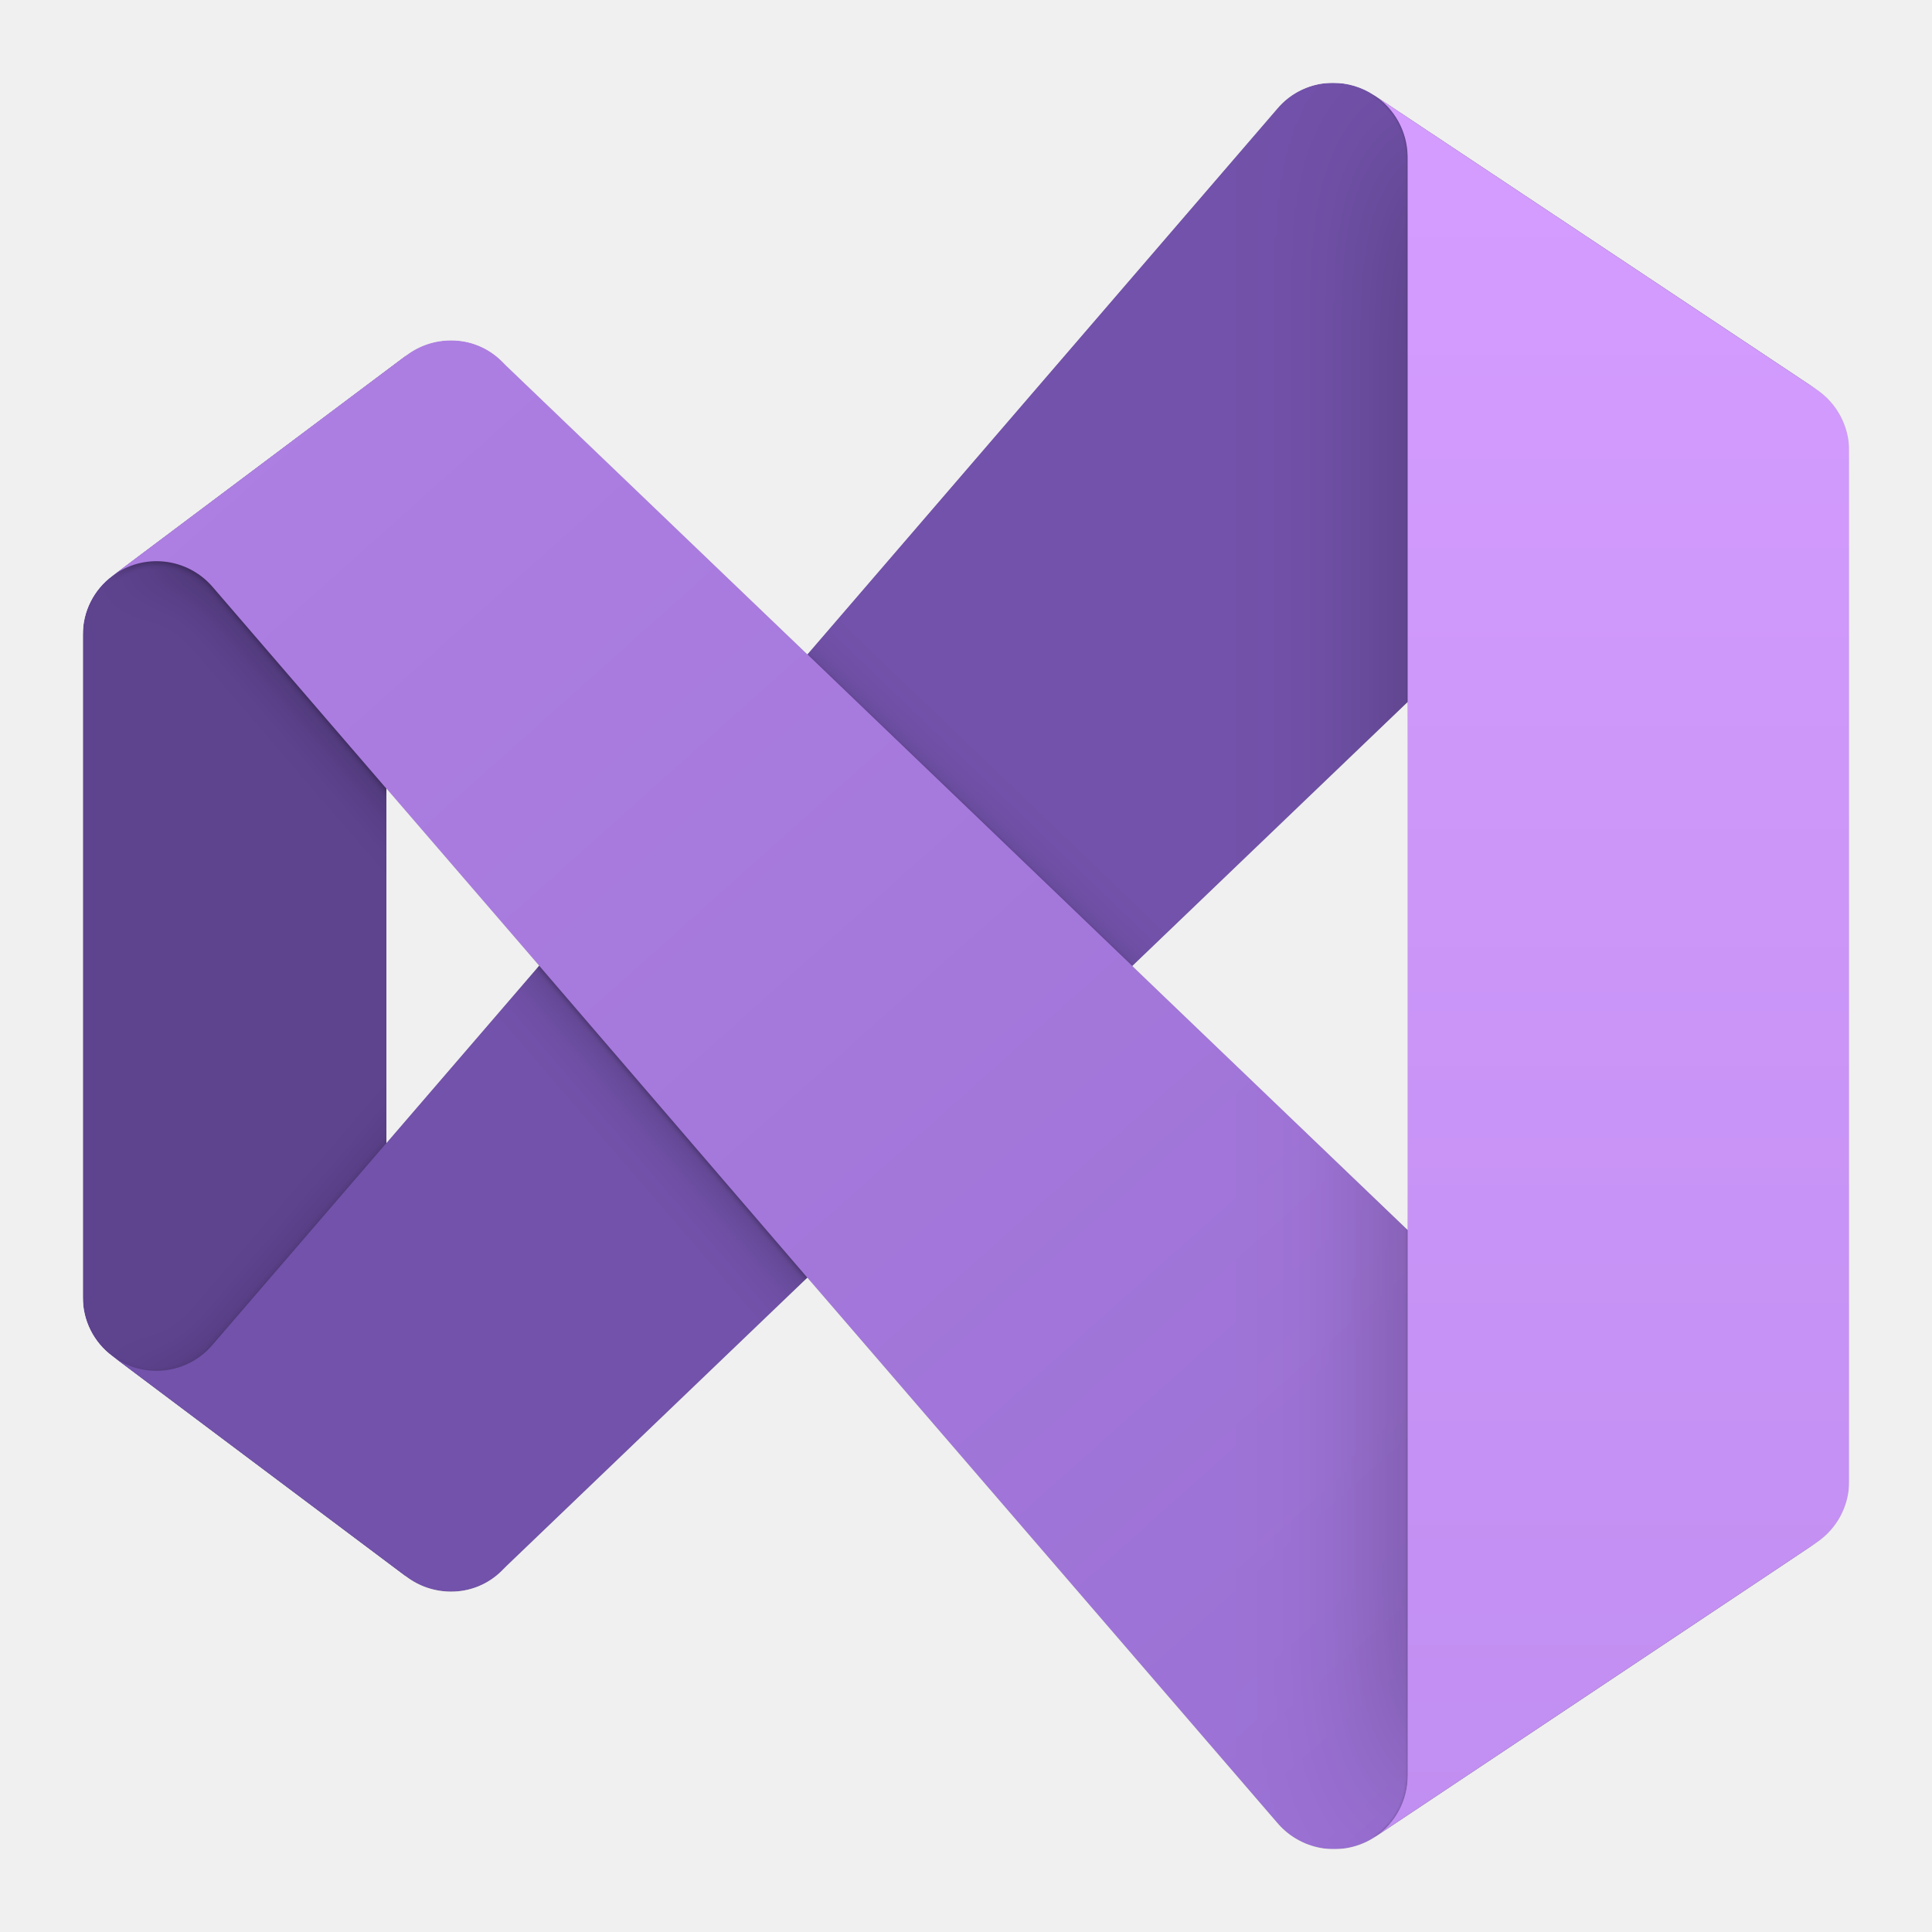
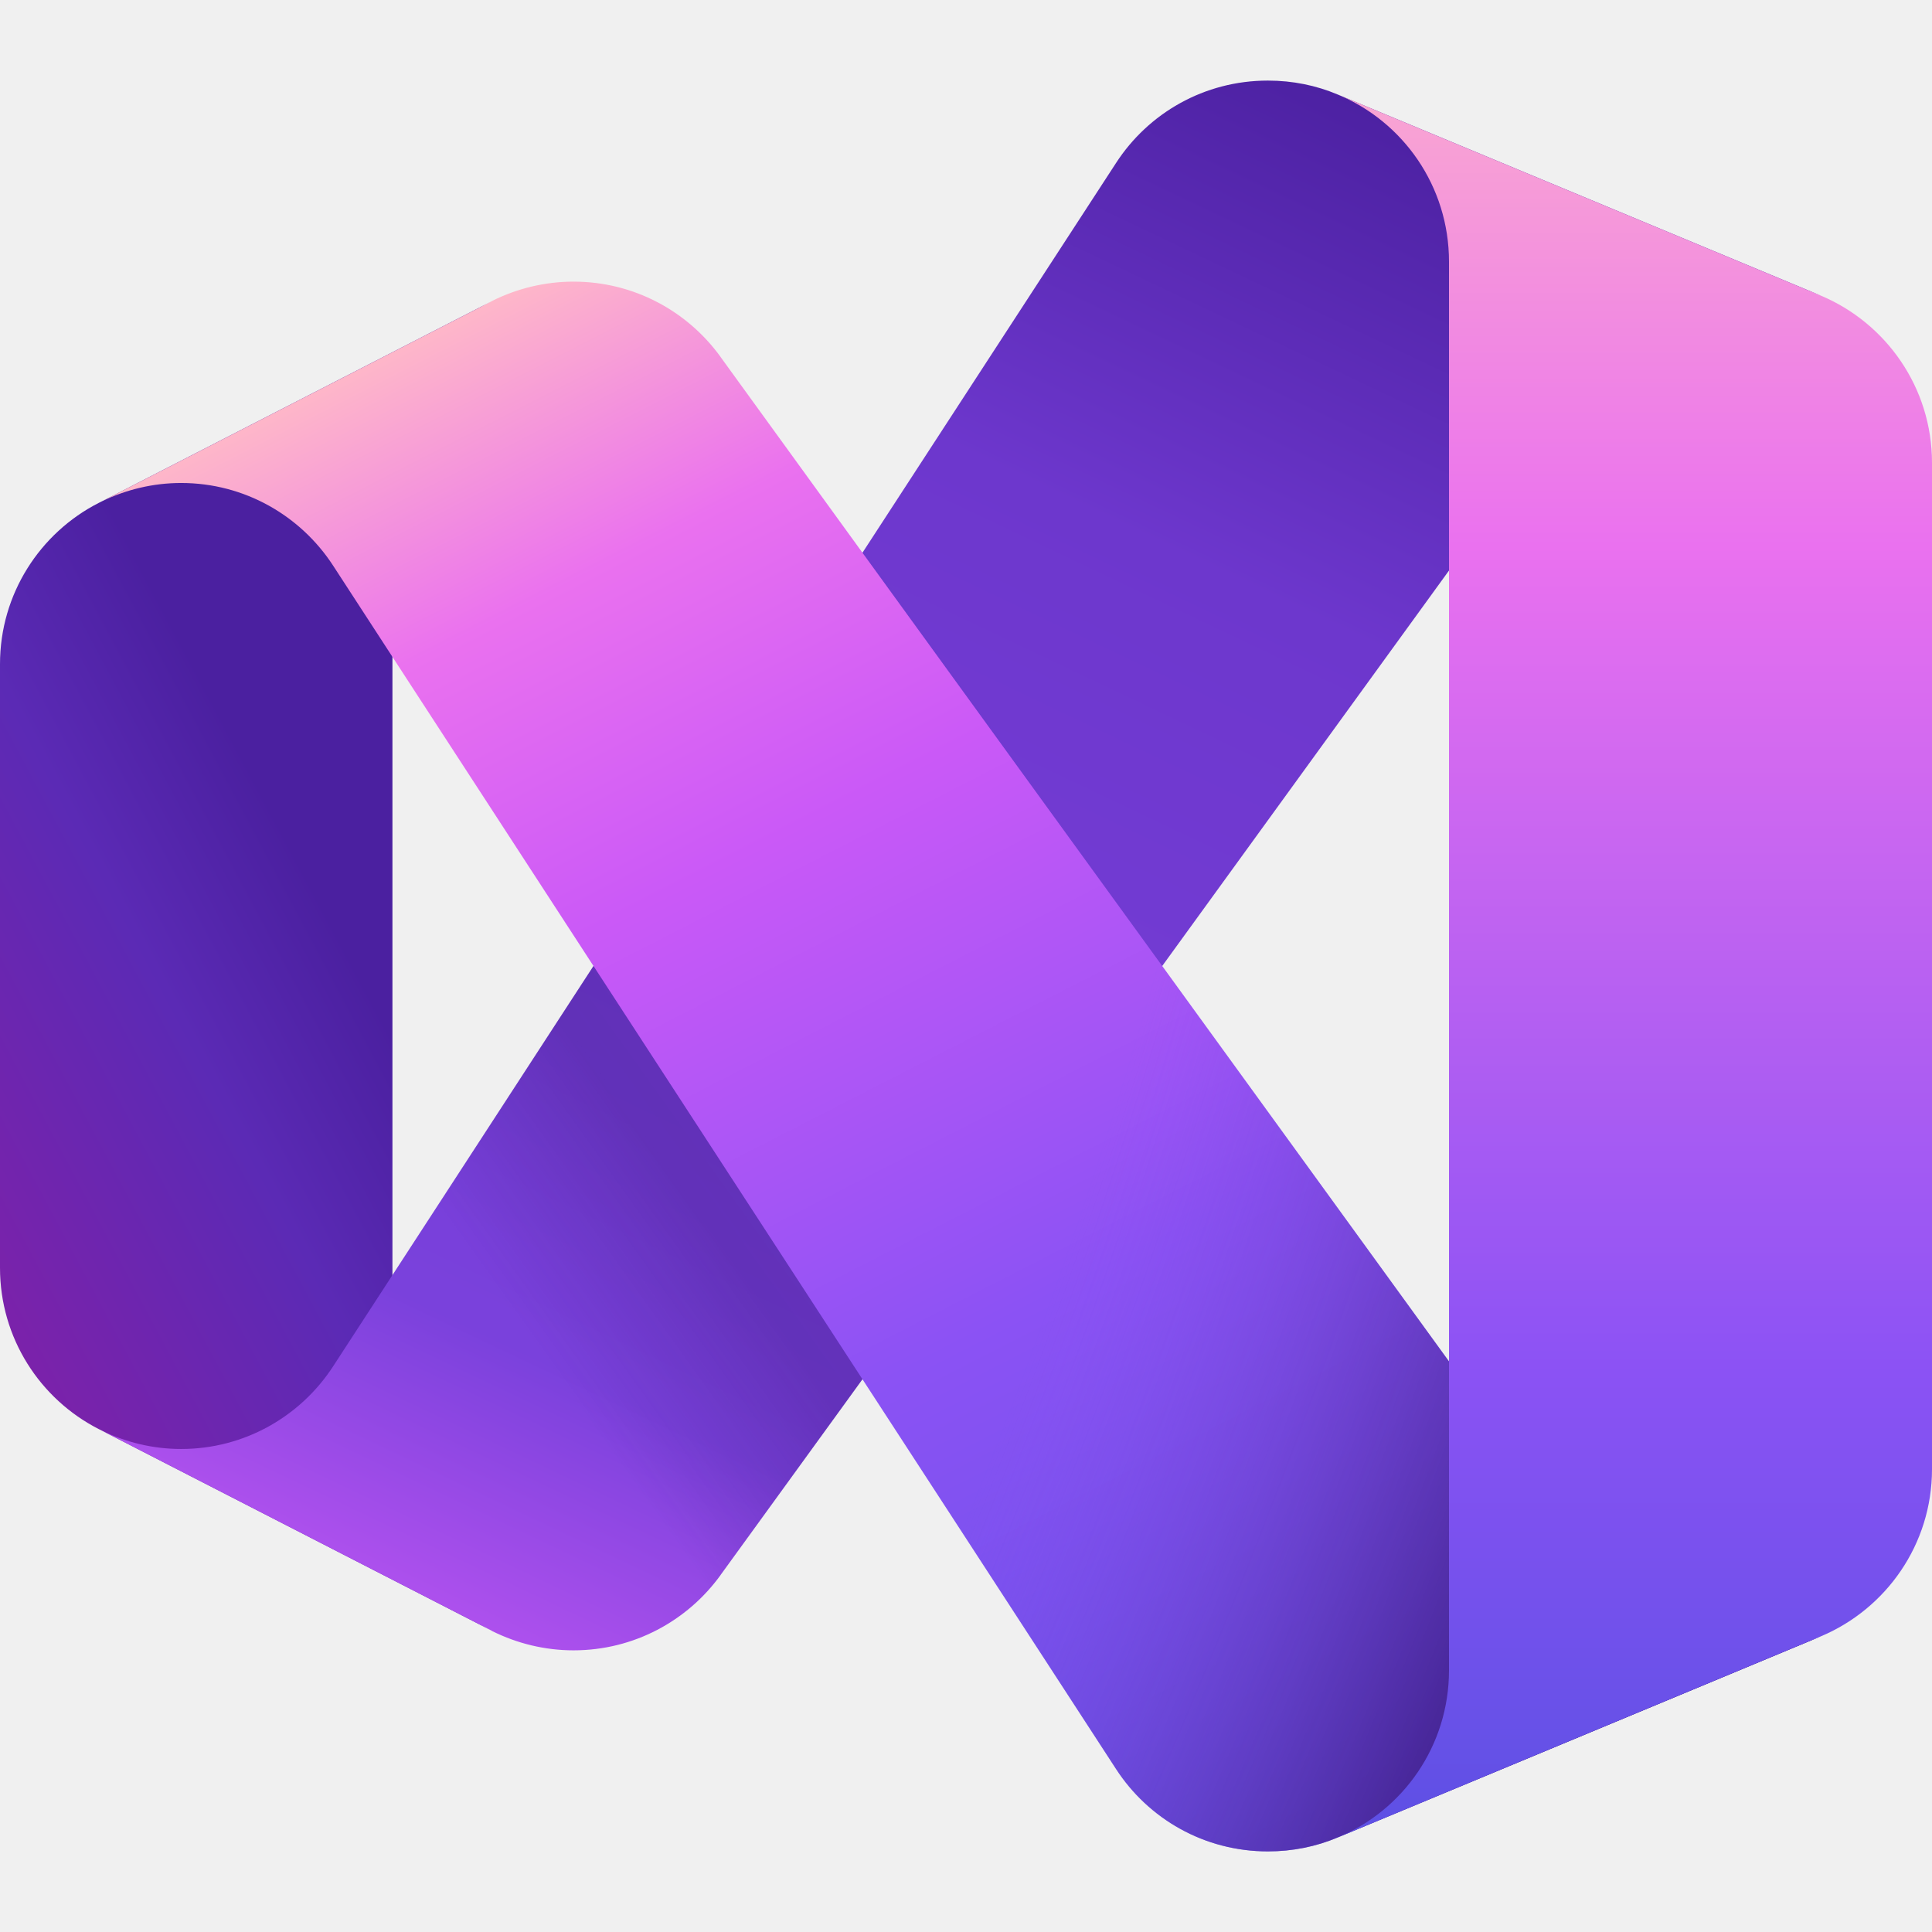
- <svg xmlns="http://www.w3.org/2000/svg" width="193" height="193" viewBox="0 0 193 193" fill="none">
-   <g clip-path="url(#clip0)">
-     <g clip-path="url(#clip1)">
-       <mask id="mask0" style="mask-type:alpha" maskUnits="userSpaceOnUse" x="8" y="8" width="177" height="177">
-         <path d="M40.621 157.524L11.213 135.467C10.296 134.786 9.552 133.899 9.041 132.877C8.53 131.855 8.267 130.728 8.272 129.586V63.414C8.267 62.272 8.53 61.145 9.041 60.123C9.552 59.102 10.296 58.215 11.213 57.533L40.621 35.476C39.831 36.218 39.234 37.141 38.882 38.166C38.53 39.191 38.433 40.286 38.6 41.357V151.643C38.433 152.714 38.53 153.809 38.882 154.834C39.234 155.859 39.831 156.782 40.621 157.524Z" fill="white" />
-         <path d="M181.456 38.895C180.244 38.099 178.825 37.677 177.375 37.682C176.436 37.674 175.504 37.852 174.634 38.205C173.763 38.558 172.971 39.079 172.302 39.739L171.789 40.254L113.117 96.5L80.655 127.637L50.621 156.421L50.106 156.937C49.438 157.597 48.645 158.119 47.775 158.473C46.904 158.826 45.972 159.004 45.032 158.996C43.442 158.993 41.895 158.477 40.621 157.524L11.213 135.467C12.707 136.589 14.573 137.1 16.43 136.895C18.288 136.69 19.997 135.785 21.211 134.364L53.855 96.464L80.655 65.364L127.601 10.844C128.282 10.037 129.132 9.388 130.091 8.944C131.05 8.499 132.094 8.27 133.151 8.272C134.601 8.267 136.02 8.689 137.231 9.485L181.456 38.895Z" fill="white" />
-         <path d="M181.456 154.105L137.342 183.515C135.841 184.495 134.037 184.901 132.261 184.658C130.486 184.415 128.857 183.539 127.675 182.192L80.655 127.637L53.855 96.464L21.211 58.597C19.986 57.191 18.276 56.299 16.421 56.102C14.567 55.905 12.706 56.416 11.213 57.533L40.621 35.476C41.895 34.523 43.442 34.007 45.032 34.004C45.972 33.996 46.904 34.174 47.775 34.527C48.645 34.881 49.438 35.403 50.106 36.063L50.621 36.579L80.655 65.364L113.117 96.5L171.789 152.746L172.302 153.261C172.971 153.921 173.763 154.442 174.634 154.795C175.504 155.148 176.436 155.326 177.375 155.318C178.825 155.323 180.244 154.901 181.456 154.105Z" fill="white" />
-         <path d="M184.729 45.032V147.968C184.73 149.181 184.432 150.376 183.861 151.446C183.29 152.517 182.464 153.43 181.456 154.105L137.342 183.515C138.35 182.84 139.176 181.926 139.747 180.855C140.317 179.784 140.615 178.589 140.614 177.375V15.625C140.598 14.402 140.281 13.203 139.691 12.132C139.101 11.061 138.256 10.152 137.231 9.485L181.456 38.895C182.461 39.573 183.286 40.487 183.856 41.556C184.427 42.627 184.726 43.82 184.729 45.032Z" fill="white" />
-       </mask>
-       <g mask="url(#mask0)">
-         <path d="M40.621 157.524L11.213 135.467C10.296 134.786 9.552 133.898 9.041 132.877C8.53 131.855 8.267 130.728 8.272 129.586V63.414C8.267 62.272 8.53 61.145 9.041 60.123C9.552 59.102 10.296 58.214 11.213 57.533L40.621 35.476C39.831 36.218 39.234 37.141 38.882 38.166C38.53 39.191 38.433 40.286 38.6 41.357V151.643C38.433 152.714 38.53 153.809 38.882 154.834C39.234 155.859 39.831 156.782 40.621 157.524Z" fill="#5E438F" />
-         <g filter="url(#filter0_dd)">
-           <path d="M181.455 38.895C180.244 38.099 178.825 37.677 177.375 37.682C176.436 37.674 175.504 37.852 174.633 38.205C173.763 38.558 172.971 39.079 172.302 39.739L171.789 40.254L140.539 70.216L113.117 96.5L80.654 127.637L50.621 156.421L50.105 156.937C49.437 157.597 48.645 158.119 47.774 158.473C46.904 158.826 45.972 159.004 45.032 158.996C43.441 158.993 41.894 158.477 40.621 157.524L11.213 135.467C12.707 136.589 14.573 137.1 16.43 136.895C18.287 136.69 19.997 135.785 21.21 134.364L37.681 115.249L53.855 96.464L80.654 65.364L127.6 10.844C128.282 10.037 129.132 9.388 130.091 8.944C131.049 8.499 132.094 8.27 133.15 8.272C134.6 8.267 136.019 8.689 137.231 9.485L181.455 38.895Z" fill="url(#paint0_linear)" />
-         </g>
-         <g filter="url(#filter1_dd)">
-           <path d="M181.455 154.105L137.341 183.516C135.841 184.496 134.037 184.901 132.261 184.658C130.485 184.415 128.857 183.54 127.675 182.192L80.654 127.637L53.855 96.464L37.681 77.716L21.21 58.598C19.986 57.191 18.275 56.3 16.421 56.102C14.566 55.905 12.706 56.416 11.213 57.533L40.621 35.476C41.894 34.524 43.441 34.007 45.032 34.004C45.972 33.996 46.904 34.174 47.774 34.528C48.645 34.881 49.437 35.403 50.105 36.064L50.621 36.579L80.654 65.364L113.117 96.5L140.578 122.823L171.789 152.746L172.302 153.262C172.971 153.921 173.763 154.442 174.633 154.795C175.504 155.148 176.436 155.326 177.375 155.318C178.825 155.323 180.244 154.901 181.455 154.105Z" fill="url(#paint1_linear)" />
-         </g>
-         <g filter="url(#filter2_dd)">
-           <path d="M184.729 45.032V147.967C184.73 149.181 184.432 150.375 183.861 151.446C183.29 152.516 182.464 153.43 181.456 154.105L137.341 183.515C138.35 182.84 139.176 181.926 139.746 180.855C140.317 179.784 140.615 178.589 140.614 177.375V15.624C140.598 14.402 140.281 13.202 139.691 12.131C139.101 11.06 138.256 10.151 137.231 9.484L181.456 38.895C182.461 39.572 183.285 40.486 183.856 41.556C184.426 42.626 184.726 43.82 184.729 45.032Z" fill="url(#paint2_linear)" />
-         </g>
-       </g>
-     </g>
+ <svg xmlns="http://www.w3.org/2000/svg" width="256" height="256" viewBox="0 0 256 256" fill="none">
+   <g clip-path="url(#clip0_1_943)">
+     <path d="M65.08 216.038L13.56 189.598L13.08 189.358C5.32 185.398 0 177.318 0 167.998V87.998C0 78.678 5.32 70.598 13.08 66.638L13.56 66.398L65.08 39.958C57.32 43.958 52 51.998 52 61.318V194.678C52 203.998 57.32 212.038 65.08 216.038Z" fill="url(#paint0_linear_1_943)" />
+     <path d="M241.24 39.158C238.4 37.998 235.28 37.318 232 37.318C224 37.318 216.92 41.238 212.56 47.238L212.48 47.358L192 75.598L154 127.998L114.28 182.758L95.52 208.638L95.44 208.758C91.08 214.758 84 218.678 76 218.678C72.16 218.678 68.52 217.758 65.28 216.158C65.2 216.118 65.12 216.078 65.08 216.038L13.56 189.598C16.72 191.118 20.28 191.998 24 191.998C32.44 191.998 39.84 187.638 44.12 181.078L52 168.958L78.64 127.998L114.28 73.238L147.88 21.598C152.16 14.998 159.56 10.678 168 10.678C171.28 10.678 174.4 11.318 177.24 12.518L241.24 39.158Z" fill="url(#paint1_linear_1_943)" />
+     <path d="M241.24 39.158C238.4 37.998 235.28 37.318 232 37.318C224 37.318 216.92 41.238 212.56 47.238L212.48 47.358L192 75.598L154 127.998L114.28 182.758L95.52 208.638L95.44 208.758C91.08 214.758 84 218.678 76 218.678C72.16 218.678 68.52 217.758 65.28 216.158C65.2 216.118 65.12 216.078 65.08 216.038L13.56 189.598C16.72 191.118 20.28 191.998 24 191.998C32.44 191.998 39.84 187.638 44.12 181.078L52 168.958L78.64 127.998L114.28 73.238L147.88 21.598C152.16 14.998 159.56 10.678 168 10.678C171.28 10.678 174.4 11.318 177.24 12.518L241.24 39.158Z" fill="url(#paint2_linear_1_943)" fill-opacity="0.3" />
+     <path d="M241.24 216.838L177.24 243.478C174.4 244.678 171.28 245.318 168 245.318C159.56 245.318 152.16 240.998 147.88 234.398L114.28 182.758L78.64 127.998L52 87.038L44.12 74.918C39.84 68.358 32.44 63.998 24 63.998C20.28 63.998 16.72 64.878 13.56 66.398L65.08 39.958C65.12 39.918 65.2 39.878 65.28 39.838C68.52 38.238 72.16 37.318 76 37.318C84 37.318 91.08 41.238 95.44 47.238L95.52 47.358L114.28 73.238L154 127.998L192 180.398L212.48 208.638L212.56 208.758C216.92 214.758 224 218.678 232 218.678C235.28 218.678 238.4 217.998 241.24 216.838Z" fill="url(#paint3_linear_1_943)" />
+     <path d="M241.24 216.838L177.24 243.478C174.4 244.678 171.28 245.318 168 245.318C159.56 245.318 152.16 240.998 147.88 234.398L114.28 182.758L78.64 127.998L52 87.038L44.12 74.918C39.84 68.358 32.44 63.998 24 63.998C20.28 63.998 16.72 64.878 13.56 66.398L65.08 39.958C65.12 39.918 65.2 39.878 65.28 39.838C68.52 38.238 72.16 37.318 76 37.318C84 37.318 91.08 41.238 95.44 47.238L95.52 47.358L114.28 73.238L154 127.998L192 180.398L212.48 208.638L212.56 208.758C216.92 214.758 224 218.678 232 218.678C235.28 218.678 238.4 217.998 241.24 216.838Z" fill="url(#paint4_radial_1_943)" />
+     <path d="M256 61.318V194.678C256 204.638 249.92 213.198 241.24 216.838L177.24 243.478C185.92 239.878 192 231.318 192 221.318V34.678C192 24.678 185.92 16.118 177.24 12.518L241.24 39.158C249.92 42.798 256 51.358 256 61.318Z" fill="url(#paint5_linear_1_943)" />
  </g>
  <defs>
-     <filter id="filter0_dd" x="6.032" y="4.386" width="180.604" height="161.087" filterUnits="userSpaceOnUse" color-interpolation-filters="sRGB">
-       <feFlood flood-opacity="0" result="BackgroundImageFix" />
-       <feColorMatrix in="SourceAlpha" type="matrix" values="0 0 0 0 0 0 0 0 0 0 0 0 0 0 0 0 0 0 127 0" result="hardAlpha" />
-       <feOffset dy="0.246" />
-       <feGaussianBlur stdDeviation="0.246" />
-       <feColorMatrix type="matrix" values="0 0 0 0 0 0 0 0 0 0 0 0 0 0 0 0 0 0 0.24 0" />
-       <feBlend mode="normal" in2="BackgroundImageFix" result="effect1_dropShadow" />
-       <feColorMatrix in="SourceAlpha" type="matrix" values="0 0 0 0 0 0 0 0 0 0 0 0 0 0 0 0 0 0 127 0" result="hardAlpha" />
-       <feOffset dy="1.295" />
-       <feGaussianBlur stdDeviation="2.59" />
-       <feColorMatrix type="matrix" values="0 0 0 0 0 0 0 0 0 0 0 0 0 0 0 0 0 0 0.22 0" />
-       <feBlend mode="normal" in2="effect1_dropShadow" result="effect2_dropShadow" />
-       <feBlend mode="normal" in="SourceGraphic" in2="effect2_dropShadow" result="shape" />
-     </filter>
-     <filter id="filter1_dd" x="6.032" y="30.118" width="180.604" height="161.085" filterUnits="userSpaceOnUse" color-interpolation-filters="sRGB">
-       <feFlood flood-opacity="0" result="BackgroundImageFix" />
-       <feColorMatrix in="SourceAlpha" type="matrix" values="0 0 0 0 0 0 0 0 0 0 0 0 0 0 0 0 0 0 127 0" result="hardAlpha" />
-       <feOffset dy="0.246" />
-       <feGaussianBlur stdDeviation="0.246" />
-       <feColorMatrix type="matrix" values="0 0 0 0 0 0 0 0 0 0 0 0 0 0 0 0 0 0 0.24 0" />
-       <feBlend mode="normal" in2="BackgroundImageFix" result="effect1_dropShadow" />
-       <feColorMatrix in="SourceAlpha" type="matrix" values="0 0 0 0 0 0 0 0 0 0 0 0 0 0 0 0 0 0 127 0" result="hardAlpha" />
-       <feOffset dy="1.295" />
-       <feGaussianBlur stdDeviation="2.59" />
-       <feColorMatrix type="matrix" values="0 0 0 0 0 0 0 0 0 0 0 0 0 0 0 0 0 0 0.22 0" />
-       <feBlend mode="normal" in2="effect1_dropShadow" result="effect2_dropShadow" />
-       <feBlend mode="normal" in="SourceGraphic" in2="effect2_dropShadow" result="shape" />
-     </filter>
-     <filter id="filter2_dd" x="121.688" y="-6.059" width="78.583" height="205.117" filterUnits="userSpaceOnUse" color-interpolation-filters="sRGB">
-       <feFlood flood-opacity="0" result="BackgroundImageFix" />
-       <feColorMatrix in="SourceAlpha" type="matrix" values="0 0 0 0 0 0 0 0 0 0 0 0 0 0 0 0 0 0 127 0" result="hardAlpha" />
-       <feOffset />
-       <feGaussianBlur stdDeviation="0.13" />
-       <feColorMatrix type="matrix" values="0 0 0 0 0 0 0 0 0 0 0 0 0 0 0 0 0 0 0.24 0" />
-       <feBlend mode="normal" in2="BackgroundImageFix" result="effect1_dropShadow" />
-       <feColorMatrix in="SourceAlpha" type="matrix" values="0 0 0 0 0 0 0 0 0 0 0 0 0 0 0 0 0 0 127 0" result="hardAlpha" />
-       <feOffset />
-       <feGaussianBlur stdDeviation="7.771" />
-       <feColorMatrix type="matrix" values="0 0 0 0 0 0 0 0 0 0 0 0 0 0 0 0 0 0 0.3 0" />
-       <feBlend mode="normal" in2="effect1_dropShadow" result="effect2_dropShadow" />
-       <feBlend mode="normal" in="SourceGraphic" in2="effect2_dropShadow" result="shape" />
-     </filter>
-     <linearGradient id="paint0_linear" x1="151.642" y1="8.271" x2="20.614" y2="140.148" gradientUnits="userSpaceOnUse">
-       <stop stop-color="#7252AA" />
-       <stop offset="1" stop-color="#7252AA" />
+     <linearGradient id="paint0_linear_1_943" x1="-24.235" y1="216.038" x2="83.554" y2="158.686" gradientUnits="userSpaceOnUse">
+       <stop offset="0.073" stop-color="#85148A" />
+       <stop offset="0.296" stop-color="#7F21A9" />
+       <stop offset="0.661" stop-color="#5B2AB5" />
+       <stop offset="0.855" stop-color="#4B20A0" />
    </linearGradient>
-     <linearGradient id="paint1_linear" x1="24.814" y1="40.437" x2="147.966" y2="178.293" gradientUnits="userSpaceOnUse">
-       <stop stop-color="#AE7FE2" />
-       <stop offset="1" stop-color="#9A70D4" />
+     <linearGradient id="paint1_linear_1_943" x1="165.436" y1="2.678" x2="55.807" y2="233.437" gradientUnits="userSpaceOnUse">
+       <stop stop-color="#4B20A0" />
+       <stop offset="0.266" stop-color="#6D37CD" />
+       <stop offset="0.785" stop-color="#7A41DC" />
+       <stop offset="1" stop-color="#CA59F7" />
    </linearGradient>
-     <linearGradient id="paint2_linear" x1="160.457" y1="5.936" x2="160.457" y2="183.367" gradientUnits="userSpaceOnUse">
-       <stop stop-color="#D59DFF" />
-       <stop offset="1" stop-color="#C18EF1" />
+     <linearGradient id="paint2_linear_1_943" x1="142.065" y1="110.678" x2="63.037" y2="167.208" gradientUnits="userSpaceOnUse">
+       <stop stop-color="#30116E" stop-opacity="0" />
+       <stop offset="0.164" stop-color="#30116E" stop-opacity="0.7" />
+       <stop offset="0.712" stop-color="#30116E" />
+       <stop offset="1" stop-color="#30116E" stop-opacity="0" />
    </linearGradient>
-     <clipPath id="clip0">
-       <rect width="176.457" height="176.457" fill="white" transform="translate(8.27148 8.27148)" />
-     </clipPath>
-     <clipPath id="clip1">
-       <rect width="176.457" height="176.457" fill="white" transform="translate(8.27148 8.27148)" />
+     <linearGradient id="paint3_linear_1_943" x1="44.826" y1="37.318" x2="164.911" y2="271.838" gradientUnits="userSpaceOnUse">
+       <stop offset="0.037" stop-color="#FFBAC7" />
+       <stop offset="0.188" stop-color="#EA71EF" />
+       <stop offset="0.349" stop-color="#CA59F7" />
+       <stop offset="0.618" stop-color="#8B52F4" />
+       <stop offset="1" stop-color="#5750E2" />
+     </linearGradient>
+     <radialGradient id="paint4_radial_1_943" cx="0" cy="0" r="1" gradientTransform="matrix(215.747 86.6666 -197.178 492.004 -3.69969 149.318)" gradientUnits="userSpaceOnUse">
+       <stop offset="0.611" stop-color="#8B52F4" stop-opacity="0" />
+       <stop offset="0.978" stop-color="#30116E" />
+     </radialGradient>
+     <linearGradient id="paint5_linear_1_943" x1="216.62" y1="-10.62" x2="216.62" y2="274.614" gradientUnits="userSpaceOnUse">
+       <stop stop-color="#FFBAC7" />
+       <stop offset="0.291" stop-color="#EA71EF" />
+       <stop offset="0.675" stop-color="#8B52F4" />
+       <stop offset="0.917" stop-color="#5750E2" />
+     </linearGradient>
+     <clipPath id="clip0_1_943">
+       <rect width="256" height="256" fill="white" />
    </clipPath>
  </defs>
</svg>
